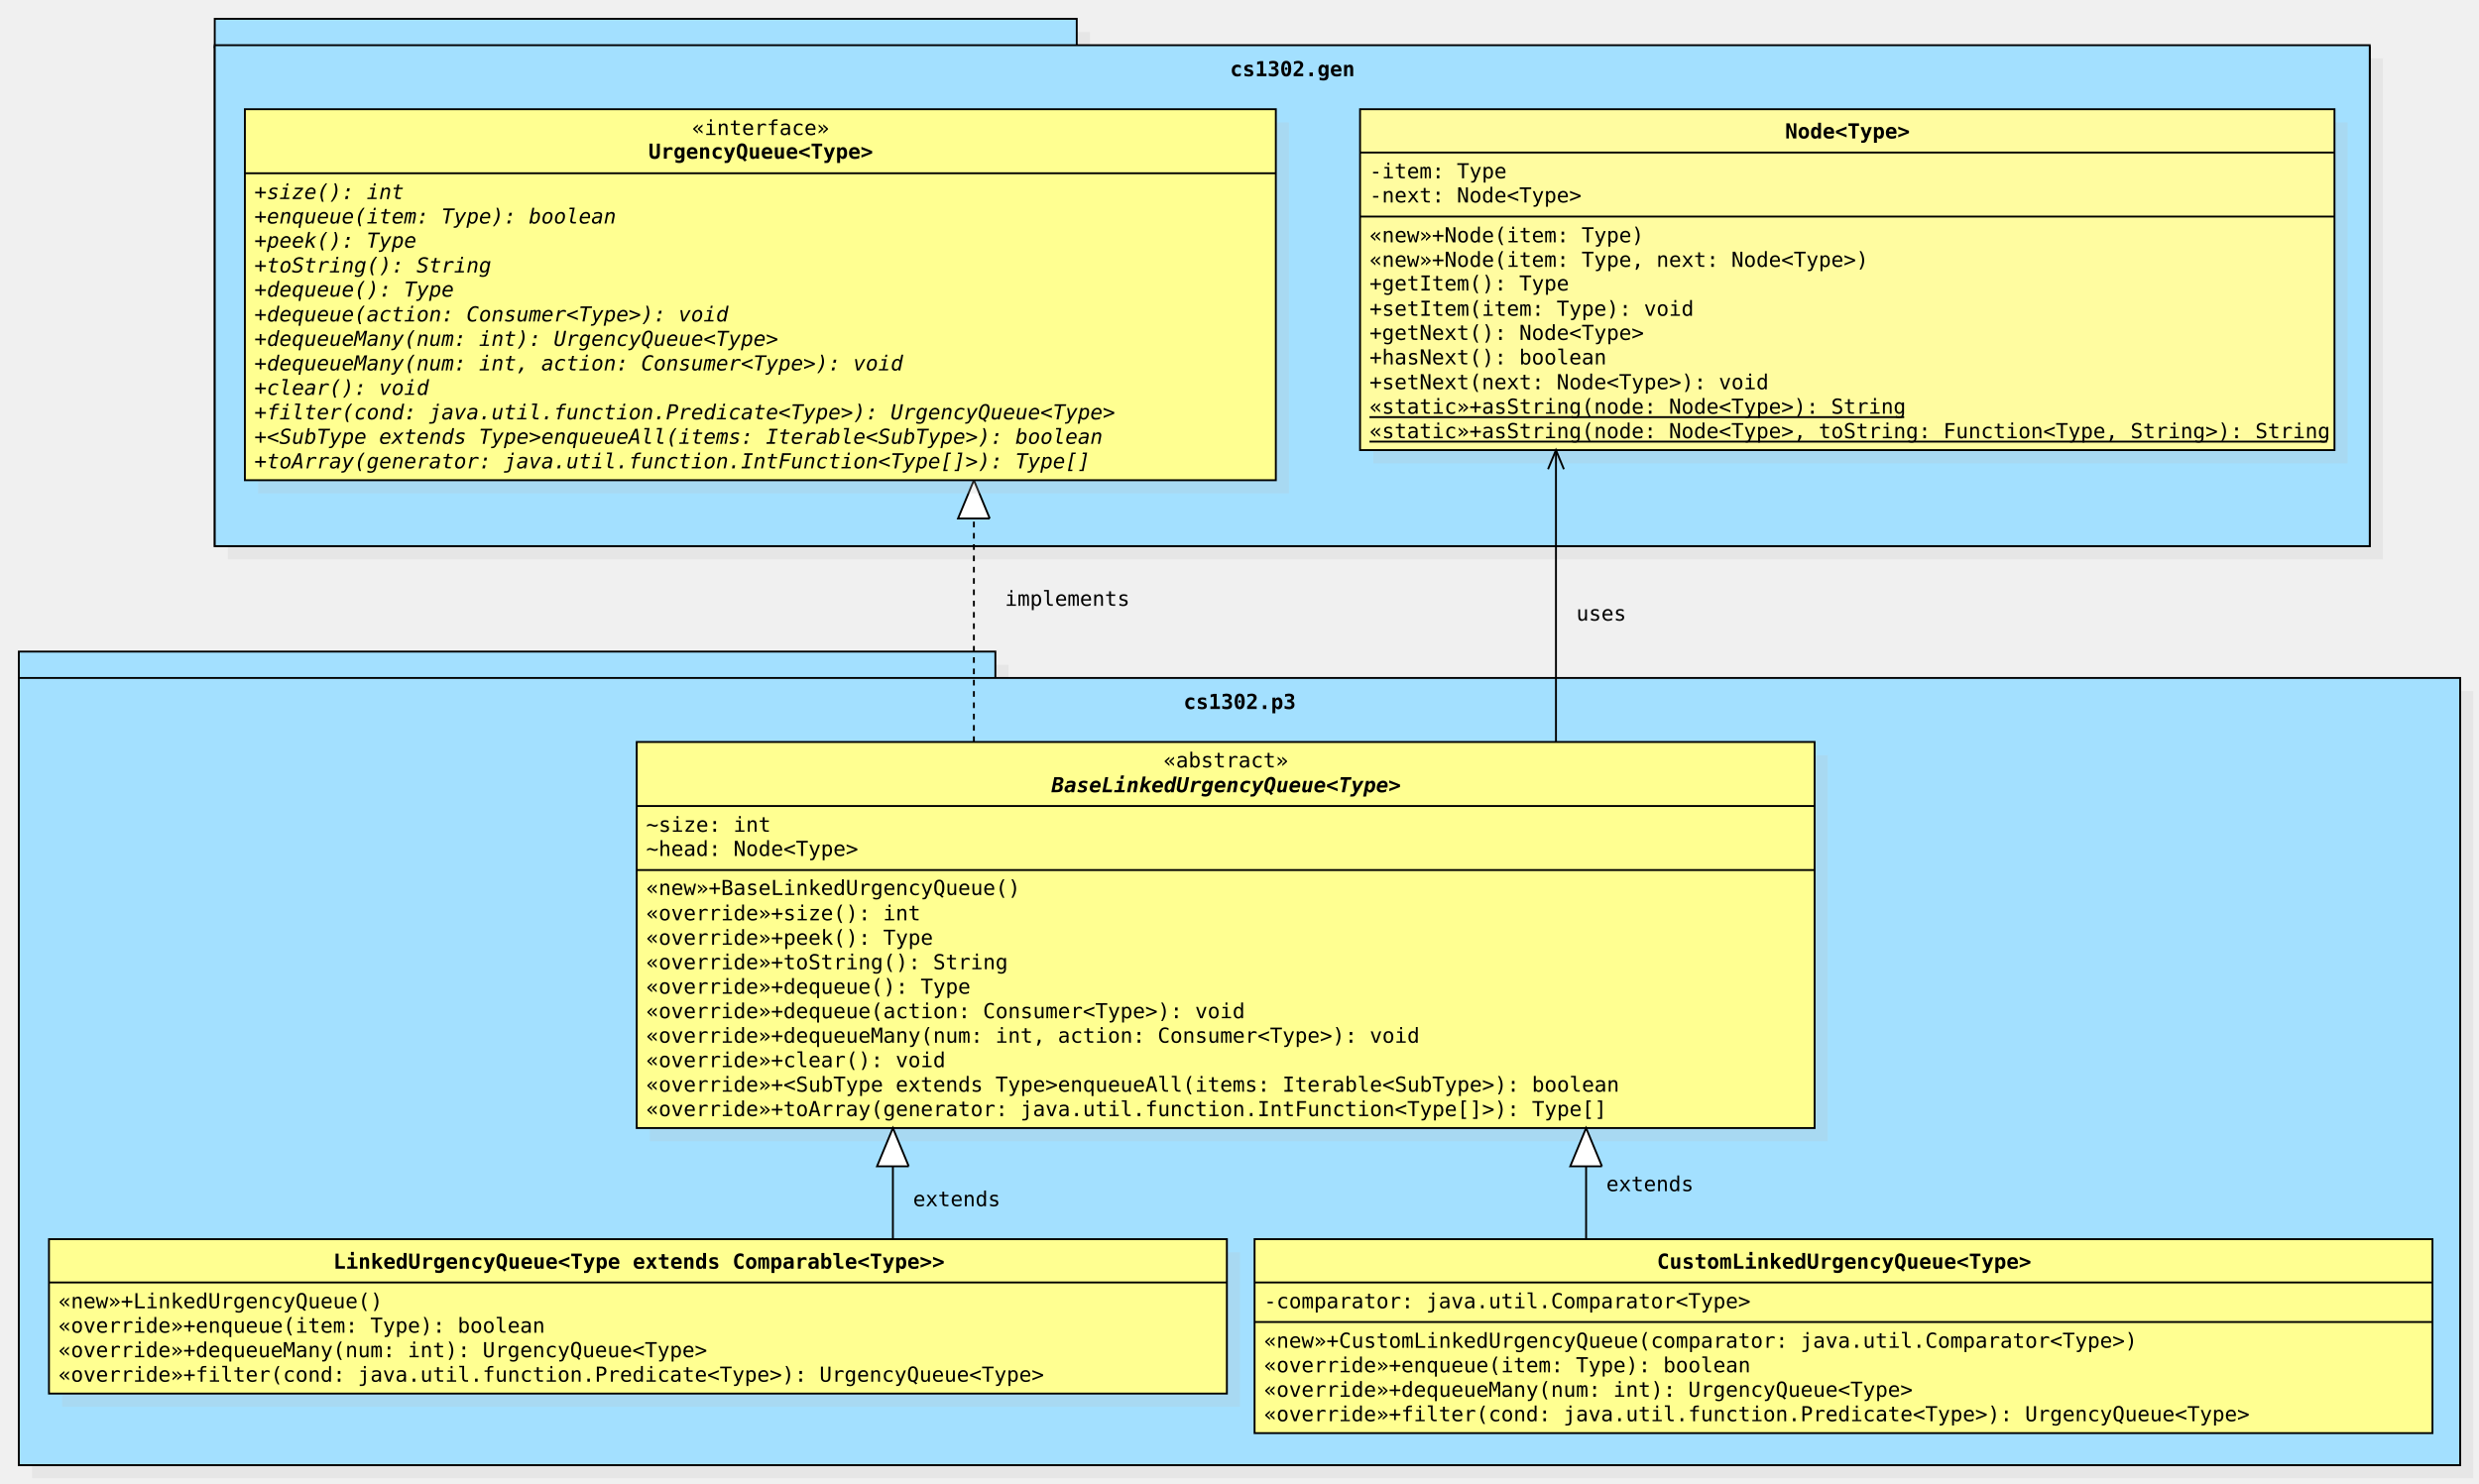
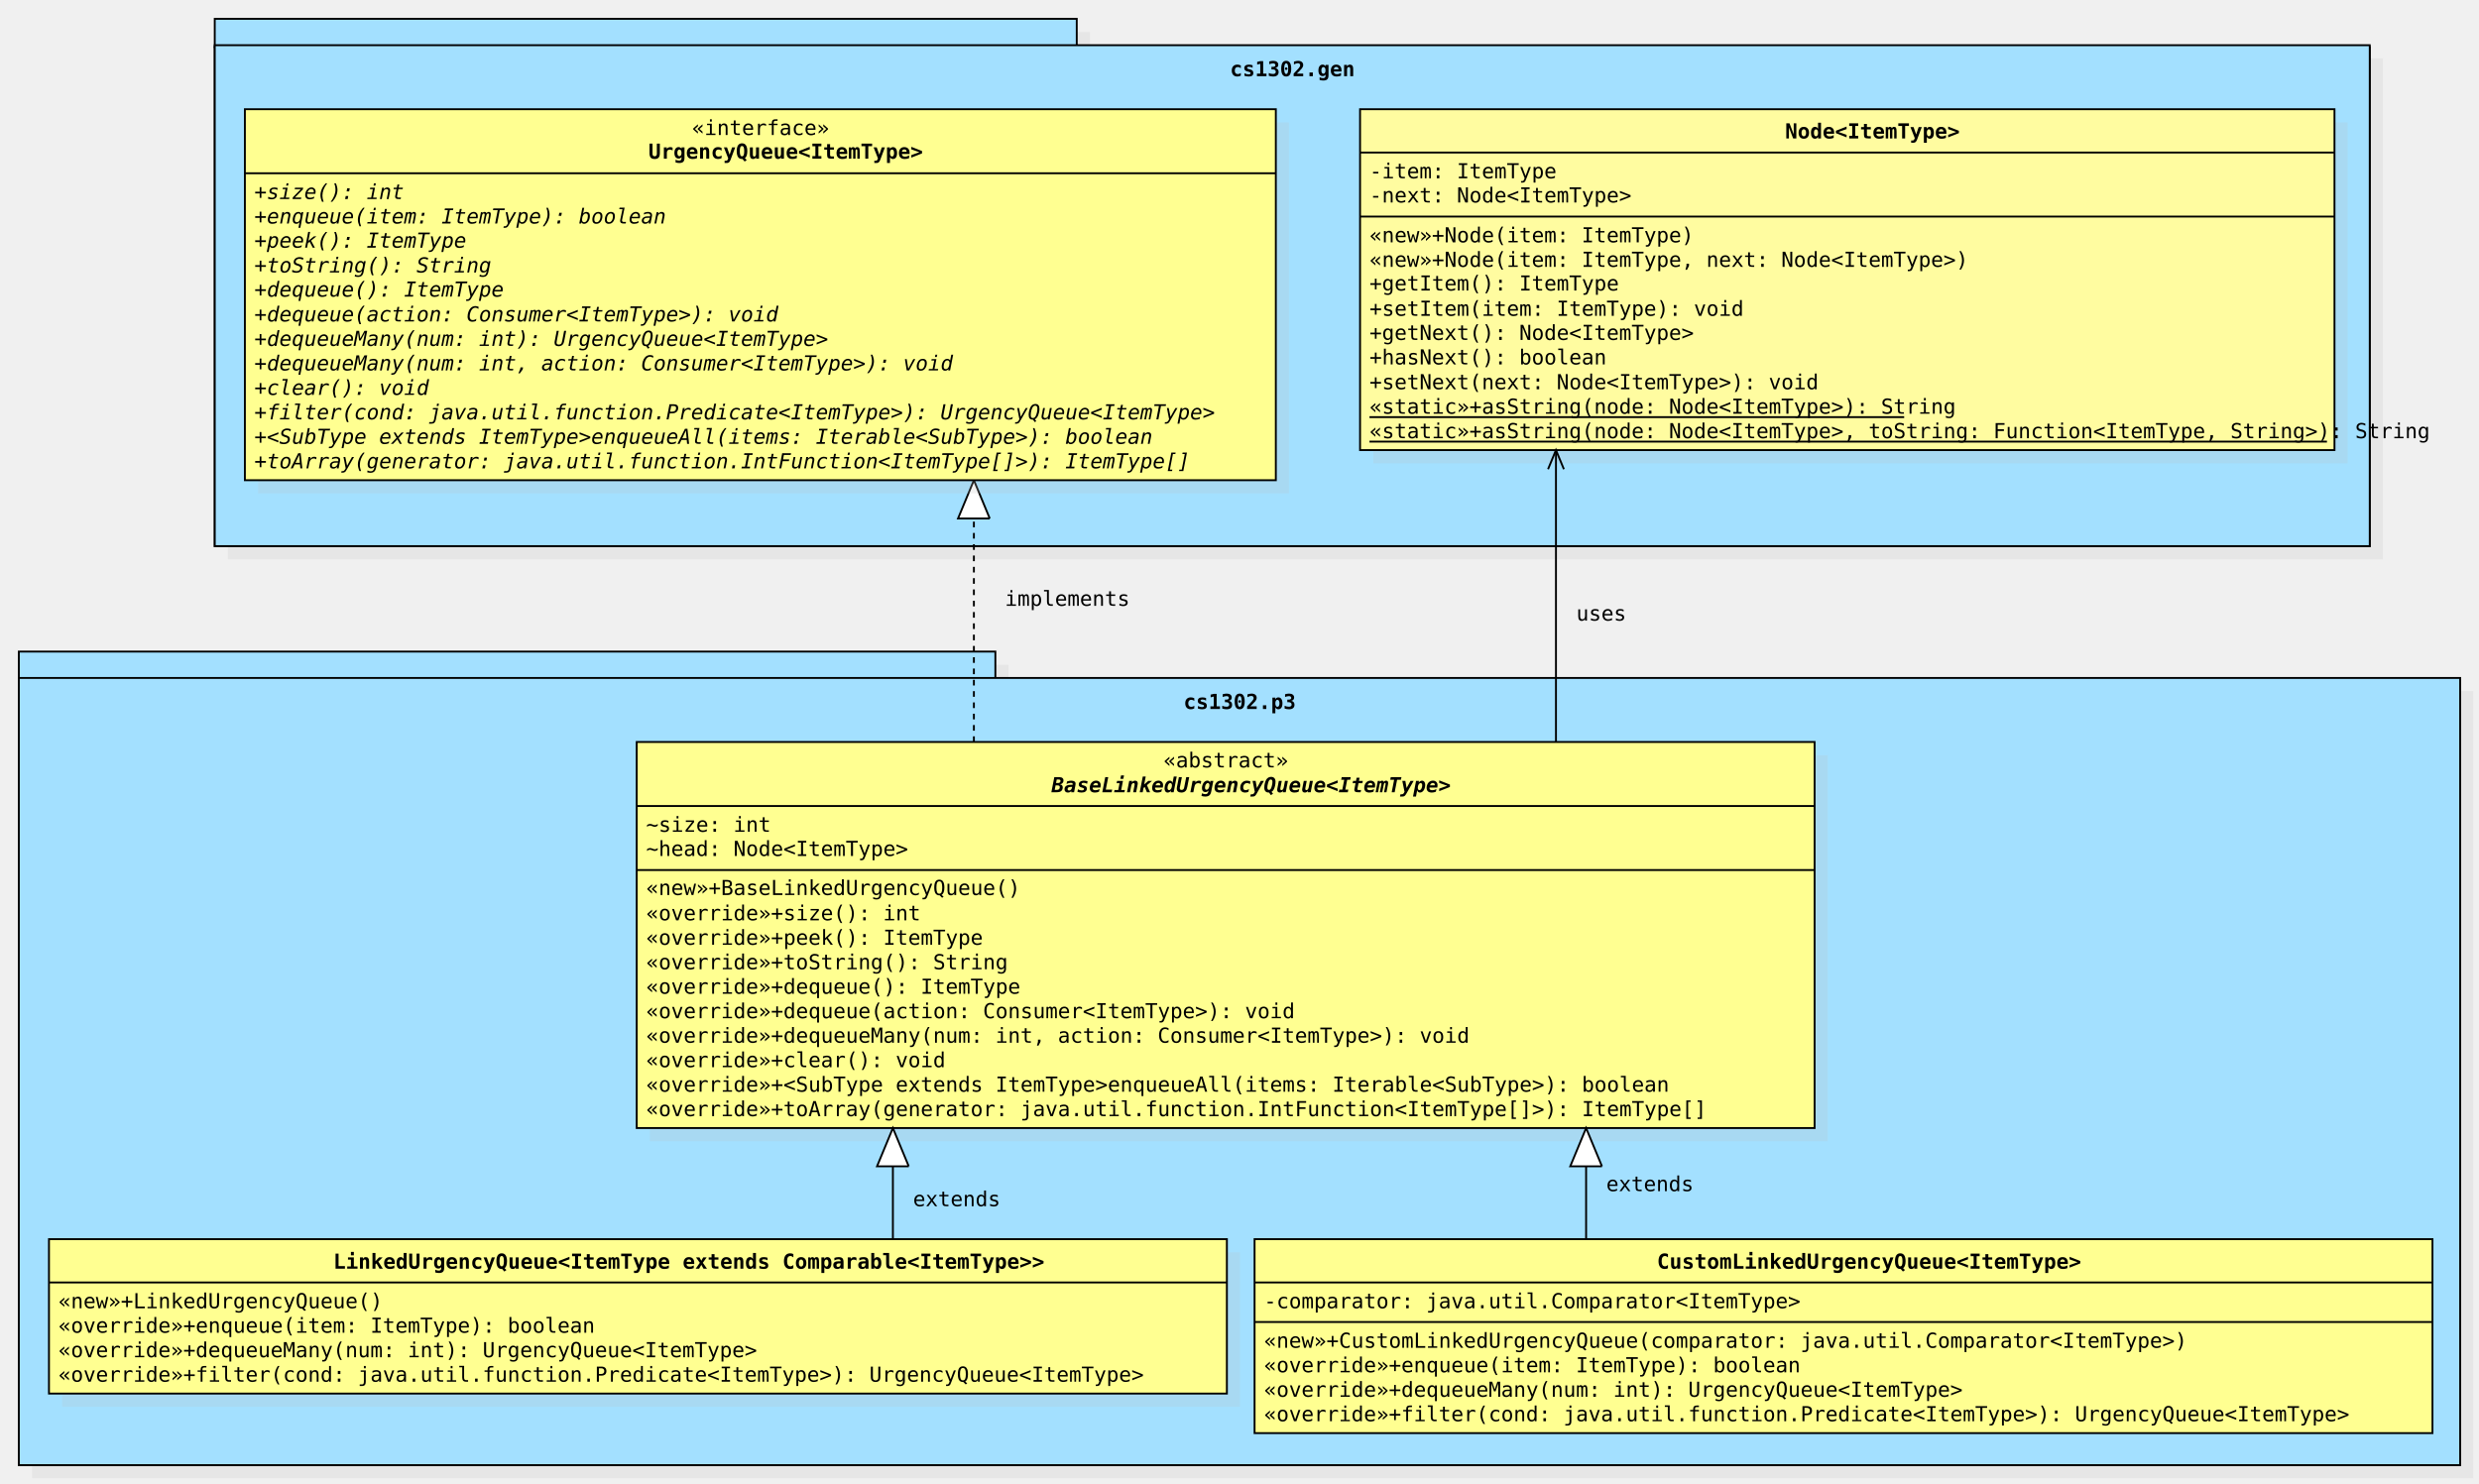
<svg xmlns="http://www.w3.org/2000/svg" version="1.1" width="1316" height="788">
  <defs />
  <g>
    <g transform="translate(-46,-14) scale(1,1)">
      <rect fill="#C0C0C0" stroke="none" x="167" y="31" width="457.6" height="15" opacity="0.2" />
    </g>
    <g transform="translate(-46,-14) scale(1,1)">
      <rect fill="#C0C0C0" stroke="none" x="167" y="45" width="1144" height="266" opacity="0.2" />
    </g>
    <g transform="translate(-46,-14) scale(1,1)">
      <rect fill="#a3e0ff" stroke="none" x="160" y="39" width="1144" height="265" />
    </g>
    <g transform="translate(-46,-14) scale(1,1)">
      <path fill="none" stroke="#000000" d="M 160 39 L 1304 39 L 1304 304 L 160 304 L 160 39 Z Z" stroke-miterlimit="10" />
    </g>
    <g transform="translate(-46,-14) scale(1,1)">
      <rect fill="#a3e0ff" stroke="none" x="160" y="24" width="457.6" height="15" />
    </g>
    <g transform="translate(-46,-14) scale(1,1)">
      <path fill="none" stroke="#000000" d="M 160 24 L 617.6 24 L 617.6 39 L 160 39 L 160 24 Z Z" stroke-miterlimit="10" />
    </g>
    <g transform="translate(-46,-14) scale(1,1)">
      <rect fill="#a3e0ff" stroke="none" x="160" y="38" width="1144" height="266" />
    </g>
    <g transform="translate(-46,-14) scale(1,1)">
      <path fill="none" stroke="#000000" d="M 160 38 L 1304 38 L 1304 304 L 160 304 L 160 38 Z Z" stroke-miterlimit="10" />
    </g>
    <g transform="translate(-46,-14) scale(1,1)">
      <g>
        <path fill="none" stroke="none" />
        <text fill="#000000" stroke="none" font-family="monospace" font-size="11px" font-style="normal" font-weight="bold" text-decoration="none" x="698.995" y="54.475">cs1302.gen</text>
      </g>
    </g>
    <g transform="translate(-46,-14) scale(1,1)">
      <rect fill="#C0C0C0" stroke="none" x="63" y="367" width="518.4" height="15" opacity="0.2" />
    </g>
    <g transform="translate(-46,-14) scale(1,1)">
      <rect fill="#C0C0C0" stroke="none" x="63" y="381" width="1296" height="418" opacity="0.2" />
    </g>
    <g transform="translate(-46,-14) scale(1,1)">
      <rect fill="#a3e0ff" stroke="none" x="56" y="375" width="1296" height="417" />
    </g>
    <g transform="translate(-46,-14) scale(1,1)">
      <path fill="none" stroke="#000000" d="M 56 375 L 1352 375 L 1352 792 L 56 792 L 56 375 Z Z" stroke-miterlimit="10" />
    </g>
    <g transform="translate(-46,-14) scale(1,1)">
      <rect fill="#a3e0ff" stroke="none" x="56" y="360" width="518.4" height="15" />
    </g>
    <g transform="translate(-46,-14) scale(1,1)">
      <path fill="none" stroke="#000000" d="M 56 360 L 574.4 360 L 574.4 375 L 56 375 L 56 360 Z Z" stroke-miterlimit="10" />
    </g>
    <g transform="translate(-46,-14) scale(1,1)">
      <rect fill="#a3e0ff" stroke="none" x="56" y="374" width="1296" height="418" />
    </g>
    <g transform="translate(-46,-14) scale(1,1)">
      <path fill="none" stroke="#000000" d="M 56 374 L 1352 374 L 1352 792 L 56 792 L 56 374 Z Z" stroke-miterlimit="10" />
    </g>
    <g transform="translate(-46,-14) scale(1,1)">
      <g>
        <path fill="none" stroke="none" />
        <text fill="#000000" stroke="none" font-family="monospace" font-size="11px" font-style="normal" font-weight="bold" text-decoration="none" x="674.295" y="390.475">cs1302.p3</text>
      </g>
    </g>
    <g transform="translate(-46,-14) scale(1,1)">
      <rect fill="#C0C0C0" stroke="none" x="79" y="679" width="625.3" height="82" opacity="0.2" />
    </g>
    <g transform="translate(-46,-14) scale(1,1)">
      <rect fill="#ffff91" stroke="none" x="72" y="672" width="625.3" height="82" />
    </g>
    <g transform="translate(-46,-14) scale(1,1)">
      <path fill="none" stroke="#000000" d="M 72 672 L 697.3 672 L 697.3 754 L 72 754 L 72 672 Z Z" stroke-miterlimit="10" />
    </g>
    <g transform="translate(-46,-14) scale(1,1)">
      <path fill="none" stroke="#000000" d="M 72 695 L 697.3 695" stroke-miterlimit="10" />
    </g>
    <g transform="translate(-46,-14) scale(1,1)">
      <g>
        <path fill="none" stroke="none" />
-         <text fill="#000000" stroke="none" font-family="monospace" font-size="11px" font-style="normal" font-weight="bold" text-decoration="none" x="222.924" y="687.695">LinkedUrgencyQueue&lt;Type extends Comparable&lt;Type&gt;&gt;</text>
+         <text fill="#000000" stroke="none" font-family="monospace" font-size="11px" font-style="normal" font-weight="bold" text-decoration="none" x="222.924" y="687.695">LinkedUrgencyQueue&lt;ItemType extends Comparable&lt;ItemType&gt;&gt;</text>
      </g>
    </g>
    <g transform="translate(-46,-14) scale(1,1)">
      <g>
        <path fill="none" stroke="none" />
        <text fill="#000000" stroke="none" font-family="monospace" font-size="11px" font-style="normal" font-weight="normal" text-decoration="none" x="77" y="708.695">«new»+LinkedUrgencyQueue()</text>
      </g>
    </g>
    <g transform="translate(-46,-14) scale(1,1)">
      <g>
        <path fill="none" stroke="none" />
-         <text fill="#000000" stroke="none" font-family="monospace" font-size="11px" font-style="normal" font-weight="normal" text-decoration="none" x="77" y="721.695">«override»+enqueue(item: Type): boolean</text>
-       </g>
-     </g>
-     <g transform="translate(-46,-14) scale(1,1)">
-       <g>
-         <path fill="none" stroke="none" />
-         <text fill="#000000" stroke="none" font-family="monospace" font-size="11px" font-style="normal" font-weight="normal" text-decoration="none" x="77" y="734.695">«override»+dequeueMany(num: int): UrgencyQueue&lt;Type&gt;</text>
-       </g>
-     </g>
-     <g transform="translate(-46,-14) scale(1,1)">
-       <g>
-         <path fill="none" stroke="none" />
-         <text fill="#000000" stroke="none" font-family="monospace" font-size="11px" font-style="normal" font-weight="normal" text-decoration="none" x="77" y="747.695">«override»+filter(cond: java.util.function.Predicate&lt;Type&gt;): UrgencyQueue&lt;Type&gt;</text>
+         <text fill="#000000" stroke="none" font-family="monospace" font-size="11px" font-style="normal" font-weight="normal" text-decoration="none" x="77" y="721.695">«override»+enqueue(item: ItemType): boolean</text>
+       </g>
+     </g>
+     <g transform="translate(-46,-14) scale(1,1)">
+       <g>
+         <path fill="none" stroke="none" />
+         <text fill="#000000" stroke="none" font-family="monospace" font-size="11px" font-style="normal" font-weight="normal" text-decoration="none" x="77" y="734.695">«override»+dequeueMany(num: int): UrgencyQueue&lt;ItemType&gt;</text>
+       </g>
+     </g>
+     <g transform="translate(-46,-14) scale(1,1)">
+       <g>
+         <path fill="none" stroke="none" />
+         <text fill="#000000" stroke="none" font-family="monospace" font-size="11px" font-style="normal" font-weight="normal" text-decoration="none" x="77" y="747.695">«override»+filter(cond: java.util.function.Predicate&lt;ItemType&gt;): UrgencyQueue&lt;ItemType&gt;</text>
      </g>
    </g>
    <g transform="translate(-46,-14) scale(1,1)">
      <rect fill="#C0C0C0" stroke="none" x="391" y="415" width="625.3" height="205" opacity="0.2" />
    </g>
    <g transform="translate(-46,-14) scale(1,1)">
      <rect fill="#ffff91" stroke="none" x="384" y="408" width="625.3" height="205" />
    </g>
    <g transform="translate(-46,-14) scale(1,1)">
      <path fill="none" stroke="#000000" d="M 384 408 L 1009.3 408 L 1009.3 613 L 384 613 L 384 408 Z Z" stroke-miterlimit="10" />
    </g>
    <g transform="translate(-46,-14) scale(1,1)">
      <path fill="none" stroke="#000000" d="M 384 442 L 1009.3 442" stroke-miterlimit="10" />
    </g>
    <g transform="translate(-46,-14) scale(1,1)">
      <path fill="none" stroke="#000000" d="M 384 476 L 1009.3 476" stroke-miterlimit="10" />
    </g>
    <g transform="translate(-46,-14) scale(1,1)">
      <g>
        <path fill="none" stroke="none" />
        <text fill="#000000" stroke="none" font-family="monospace" font-size="11px" font-style="normal" font-weight="normal" text-decoration="none" x="663.645" y="421.515">«abstract»</text>
      </g>
    </g>
    <g transform="translate(-46,-14) scale(1,1)">
      <g>
        <path fill="none" stroke="none" />
-         <text fill="#000000" stroke="none" font-family="monospace" font-size="11px" font-style="italic" font-weight="bold" text-decoration="none" x="604.235" y="434.695">BaseLinkedUrgencyQueue&lt;Type&gt;</text>
+         <text fill="#000000" stroke="none" font-family="monospace" font-size="11px" font-style="italic" font-weight="bold" text-decoration="none" x="604.235" y="434.695">BaseLinkedUrgencyQueue&lt;ItemType&gt;</text>
      </g>
    </g>
    <g transform="translate(-46,-14) scale(1,1)">
      <g>
        <path fill="none" stroke="none" />
        <text fill="#000000" stroke="none" font-family="monospace" font-size="11px" font-style="normal" font-weight="normal" text-decoration="none" x="389" y="455.695">~size: int</text>
      </g>
    </g>
    <g transform="translate(-46,-14) scale(1,1)">
      <g>
        <path fill="none" stroke="none" />
-         <text fill="#000000" stroke="none" font-family="monospace" font-size="11px" font-style="normal" font-weight="normal" text-decoration="none" x="389" y="468.515">~head: Node&lt;Type&gt;</text>
+         <text fill="#000000" stroke="none" font-family="monospace" font-size="11px" font-style="normal" font-weight="normal" text-decoration="none" x="389" y="468.515">~head: Node&lt;ItemType&gt;</text>
      </g>
    </g>
    <g transform="translate(-46,-14) scale(1,1)">
      <g>
        <path fill="none" stroke="none" />
        <text fill="#000000" stroke="none" font-family="monospace" font-size="11px" font-style="normal" font-weight="normal" text-decoration="none" x="389" y="489.279">«new»+BaseLinkedUrgencyQueue()</text>
      </g>
    </g>
    <g transform="translate(-46,-14) scale(1,1)">
      <g>
        <path fill="none" stroke="none" />
        <text fill="#000000" stroke="none" font-family="monospace" font-size="11px" font-style="normal" font-weight="normal" text-decoration="none" x="389" y="502.695">«override»+size(): int</text>
      </g>
    </g>
    <g transform="translate(-46,-14) scale(1,1)">
      <g>
        <path fill="none" stroke="none" />
-         <text fill="#000000" stroke="none" font-family="monospace" font-size="11px" font-style="normal" font-weight="normal" text-decoration="none" x="389" y="515.695">«override»+peek(): Type</text>
+         <text fill="#000000" stroke="none" font-family="monospace" font-size="11px" font-style="normal" font-weight="normal" text-decoration="none" x="389" y="515.695">«override»+peek(): ItemType</text>
      </g>
    </g>
    <g transform="translate(-46,-14) scale(1,1)">
      <g>
        <path fill="none" stroke="none" />
        <text fill="#000000" stroke="none" font-family="monospace" font-size="11px" font-style="normal" font-weight="normal" text-decoration="none" x="389" y="528.695">«override»+toString(): String</text>
      </g>
    </g>
    <g transform="translate(-46,-14) scale(1,1)">
      <g>
        <path fill="none" stroke="none" />
-         <text fill="#000000" stroke="none" font-family="monospace" font-size="11px" font-style="normal" font-weight="normal" text-decoration="none" x="389" y="541.695">«override»+dequeue(): Type</text>
-       </g>
-     </g>
-     <g transform="translate(-46,-14) scale(1,1)">
-       <g>
-         <path fill="none" stroke="none" />
-         <text fill="#000000" stroke="none" font-family="monospace" font-size="11px" font-style="normal" font-weight="normal" text-decoration="none" x="389" y="554.695">«override»+dequeue(action: Consumer&lt;Type&gt;): void</text>
-       </g>
-     </g>
-     <g transform="translate(-46,-14) scale(1,1)">
-       <g>
-         <path fill="none" stroke="none" />
-         <text fill="#000000" stroke="none" font-family="monospace" font-size="11px" font-style="normal" font-weight="normal" text-decoration="none" x="389" y="567.695">«override»+dequeueMany(num: int, action: Consumer&lt;Type&gt;): void</text>
+         <text fill="#000000" stroke="none" font-family="monospace" font-size="11px" font-style="normal" font-weight="normal" text-decoration="none" x="389" y="541.695">«override»+dequeue(): ItemType</text>
+       </g>
+     </g>
+     <g transform="translate(-46,-14) scale(1,1)">
+       <g>
+         <path fill="none" stroke="none" />
+         <text fill="#000000" stroke="none" font-family="monospace" font-size="11px" font-style="normal" font-weight="normal" text-decoration="none" x="389" y="554.695">«override»+dequeue(action: Consumer&lt;ItemType&gt;): void</text>
+       </g>
+     </g>
+     <g transform="translate(-46,-14) scale(1,1)">
+       <g>
+         <path fill="none" stroke="none" />
+         <text fill="#000000" stroke="none" font-family="monospace" font-size="11px" font-style="normal" font-weight="normal" text-decoration="none" x="389" y="567.695">«override»+dequeueMany(num: int, action: Consumer&lt;ItemType&gt;): void</text>
      </g>
    </g>
    <g transform="translate(-46,-14) scale(1,1)">
      <g>
        <path fill="none" stroke="none" />
        <text fill="#000000" stroke="none" font-family="monospace" font-size="11px" font-style="normal" font-weight="normal" text-decoration="none" x="389" y="580.695">«override»+clear(): void</text>
      </g>
    </g>
    <g transform="translate(-46,-14) scale(1,1)">
      <g>
        <path fill="none" stroke="none" />
-         <text fill="#000000" stroke="none" font-family="monospace" font-size="11px" font-style="normal" font-weight="normal" text-decoration="none" x="389" y="593.695">«override»+&lt;SubType extends Type&gt;enqueueAll(items: Iterable&lt;SubType&gt;): boolean</text>
-       </g>
-     </g>
-     <g transform="translate(-46,-14) scale(1,1)">
-       <g>
-         <path fill="none" stroke="none" />
-         <text fill="#000000" stroke="none" font-family="monospace" font-size="11px" font-style="normal" font-weight="normal" text-decoration="none" x="389" y="606.695">«override»+toArray(generator: java.util.function.IntFunction&lt;Type[]&gt;): Type[]</text>
+         <text fill="#000000" stroke="none" font-family="monospace" font-size="11px" font-style="normal" font-weight="normal" text-decoration="none" x="389" y="593.695">«override»+&lt;SubType extends ItemType&gt;enqueueAll(items: Iterable&lt;SubType&gt;): boolean</text>
+       </g>
+     </g>
+     <g transform="translate(-46,-14) scale(1,1)">
+       <g>
+         <path fill="none" stroke="none" />
+         <text fill="#000000" stroke="none" font-family="monospace" font-size="11px" font-style="normal" font-weight="normal" text-decoration="none" x="389" y="606.695">«override»+toArray(generator: java.util.function.IntFunction&lt;ItemType[]&gt;): ItemType[]</text>
      </g>
    </g>
    <g transform="translate(-46,-14) scale(1,1)">
      <path fill="none" stroke="#000000" d="M 563 408 L 563 269" stroke-miterlimit="10" stroke-dasharray="3" />
    </g>
    <g transform="translate(-46,-14) scale(1,1)">
      <path fill="#FFFFFF" stroke="none" d="M 571.419 289.325 L 563 269 L 554.581 289.325" />
    </g>
    <g transform="translate(-46,-14) scale(1,1)">
      <path fill="none" stroke="#000000" d="M 571.419 289.325 L 563 269 L 554.581 289.325 L 571.419 289.325" stroke-miterlimit="10" />
    </g>
    <g transform="translate(-46,-14) scale(1,1)">
      <g>
        <path fill="none" stroke="none" />
        <text fill="#000000" stroke="none" font-family="monospace" font-size="11px" font-style="normal" font-weight="normal" text-decoration="none" x="579.501" y="335.695">implements</text>
      </g>
    </g>
    <g transform="translate(-46,-14) scale(1,1)">
      <path fill="none" stroke="#000000" d="M 520 672 L 520 613" stroke-miterlimit="10" />
    </g>
    <g transform="translate(-46,-14) scale(1,1)">
      <path fill="#FFFFFF" stroke="none" d="M 528.419 633.325 L 520 613 L 511.581 633.325" />
    </g>
    <g transform="translate(-46,-14) scale(1,1)">
      <path fill="none" stroke="#000000" d="M 528.419 633.325 L 520 613 L 511.581 633.325 L 528.419 633.325" stroke-miterlimit="10" />
    </g>
    <g transform="translate(-46,-14) scale(1,1)">
      <g>
        <path fill="none" stroke="none" />
        <text fill="#000000" stroke="none" font-family="monospace" font-size="11px" font-style="normal" font-weight="normal" text-decoration="none" x="530.701" y="654.515">extends</text>
      </g>
    </g>
    <g transform="translate(-46,-14) scale(1,1)">
      <rect fill="#C0C0C0" stroke="none" x="183" y="79" width="547.288" height="197" opacity="0.2" />
    </g>
    <g transform="translate(-46,-14) scale(1,1)">
      <rect fill="#ffff91" stroke="none" x="176" y="72" width="547.288" height="197" />
    </g>
    <g transform="translate(-46,-14) scale(1,1)">
      <path fill="none" stroke="#000000" d="M 176 72 L 723.288 72 L 723.288 269 L 176 269 L 176 72 Z Z" stroke-miterlimit="10" />
    </g>
    <g transform="translate(-46,-14) scale(1,1)">
      <path fill="none" stroke="#000000" d="M 176 106 L 723.288 106" stroke-miterlimit="10" />
    </g>
    <g transform="translate(-46,-14) scale(1,1)">
      <g>
        <path fill="none" stroke="none" />
        <text fill="#000000" stroke="none" font-family="monospace" font-size="11px" font-style="normal" font-weight="normal" text-decoration="none" x="413.338" y="85.695">«interface»</text>
      </g>
    </g>
    <g transform="translate(-46,-14) scale(1,1)">
      <g>
        <path fill="none" stroke="none" />
-         <text fill="#000000" stroke="none" font-family="monospace" font-size="11px" font-style="normal" font-weight="bold" text-decoration="none" x="390.234" y="98.274">UrgencyQueue&lt;Type&gt;</text>
+         <text fill="#000000" stroke="none" font-family="monospace" font-size="11px" font-style="normal" font-weight="bold" text-decoration="none" x="390.234" y="98.274">UrgencyQueue&lt;ItemType&gt;</text>
      </g>
    </g>
    <g transform="translate(-46,-14) scale(1,1)">
      <g>
        <path fill="none" stroke="none" />
        <text fill="#000000" stroke="none" font-family="monospace" font-size="11px" font-style="italic" font-weight="normal" text-decoration="none" x="181" y="119.695">+size(): int</text>
      </g>
    </g>
    <g transform="translate(-46,-14) scale(1,1)">
      <g>
        <path fill="none" stroke="none" />
-         <text fill="#000000" stroke="none" font-family="monospace" font-size="11px" font-style="italic" font-weight="normal" text-decoration="none" x="181" y="132.695">+enqueue(item: Type): boolean</text>
-       </g>
-     </g>
-     <g transform="translate(-46,-14) scale(1,1)">
-       <g>
-         <path fill="none" stroke="none" />
-         <text fill="#000000" stroke="none" font-family="monospace" font-size="11px" font-style="italic" font-weight="normal" text-decoration="none" x="181" y="145.515">+peek(): Type</text>
+         <text fill="#000000" stroke="none" font-family="monospace" font-size="11px" font-style="italic" font-weight="normal" text-decoration="none" x="181" y="132.695">+enqueue(item: ItemType): boolean</text>
+       </g>
+     </g>
+     <g transform="translate(-46,-14) scale(1,1)">
+       <g>
+         <path fill="none" stroke="none" />
+         <text fill="#000000" stroke="none" font-family="monospace" font-size="11px" font-style="italic" font-weight="normal" text-decoration="none" x="181" y="145.515">+peek(): ItemType</text>
      </g>
    </g>
    <g transform="translate(-46,-14) scale(1,1)">
      <g>
        <path fill="none" stroke="none" />
        <text fill="#000000" stroke="none" font-family="monospace" font-size="11px" font-style="italic" font-weight="normal" text-decoration="none" x="181" y="158.695">+toString(): String</text>
      </g>
    </g>
    <g transform="translate(-46,-14) scale(1,1)">
      <g>
        <path fill="none" stroke="none" />
-         <text fill="#000000" stroke="none" font-family="monospace" font-size="11px" font-style="italic" font-weight="normal" text-decoration="none" x="181" y="171.515">+dequeue(): Type</text>
-       </g>
-     </g>
-     <g transform="translate(-46,-14) scale(1,1)">
-       <g>
-         <path fill="none" stroke="none" />
-         <text fill="#000000" stroke="none" font-family="monospace" font-size="11px" font-style="italic" font-weight="normal" text-decoration="none" x="181" y="184.695">+dequeue(action: Consumer&lt;Type&gt;): void</text>
-       </g>
-     </g>
-     <g transform="translate(-46,-14) scale(1,1)">
-       <g>
-         <path fill="none" stroke="none" />
-         <text fill="#000000" stroke="none" font-family="monospace" font-size="11px" font-style="italic" font-weight="normal" text-decoration="none" x="181" y="197.695">+dequeueMany(num: int): UrgencyQueue&lt;Type&gt;</text>
-       </g>
-     </g>
-     <g transform="translate(-46,-14) scale(1,1)">
-       <g>
-         <path fill="none" stroke="none" />
-         <text fill="#000000" stroke="none" font-family="monospace" font-size="11px" font-style="italic" font-weight="normal" text-decoration="none" x="181" y="210.695">+dequeueMany(num: int, action: Consumer&lt;Type&gt;): void</text>
+         <text fill="#000000" stroke="none" font-family="monospace" font-size="11px" font-style="italic" font-weight="normal" text-decoration="none" x="181" y="171.515">+dequeue(): ItemType</text>
+       </g>
+     </g>
+     <g transform="translate(-46,-14) scale(1,1)">
+       <g>
+         <path fill="none" stroke="none" />
+         <text fill="#000000" stroke="none" font-family="monospace" font-size="11px" font-style="italic" font-weight="normal" text-decoration="none" x="181" y="184.695">+dequeue(action: Consumer&lt;ItemType&gt;): void</text>
+       </g>
+     </g>
+     <g transform="translate(-46,-14) scale(1,1)">
+       <g>
+         <path fill="none" stroke="none" />
+         <text fill="#000000" stroke="none" font-family="monospace" font-size="11px" font-style="italic" font-weight="normal" text-decoration="none" x="181" y="197.695">+dequeueMany(num: int): UrgencyQueue&lt;ItemType&gt;</text>
+       </g>
+     </g>
+     <g transform="translate(-46,-14) scale(1,1)">
+       <g>
+         <path fill="none" stroke="none" />
+         <text fill="#000000" stroke="none" font-family="monospace" font-size="11px" font-style="italic" font-weight="normal" text-decoration="none" x="181" y="210.695">+dequeueMany(num: int, action: Consumer&lt;ItemType&gt;): void</text>
      </g>
    </g>
    <g transform="translate(-46,-14) scale(1,1)">
      <g>
        <path fill="none" stroke="none" />
        <text fill="#000000" stroke="none" font-family="monospace" font-size="11px" font-style="italic" font-weight="normal" text-decoration="none" x="181" y="223.695">+clear(): void</text>
      </g>
    </g>
    <g transform="translate(-46,-14) scale(1,1)">
      <g>
        <path fill="none" stroke="none" />
-         <text fill="#000000" stroke="none" font-family="monospace" font-size="11px" font-style="italic" font-weight="normal" text-decoration="none" x="181" y="236.695">+filter(cond: java.util.function.Predicate&lt;Type&gt;): UrgencyQueue&lt;Type&gt;</text>
-       </g>
-     </g>
-     <g transform="translate(-46,-14) scale(1,1)">
-       <g>
-         <path fill="none" stroke="none" />
-         <text fill="#000000" stroke="none" font-family="monospace" font-size="11px" font-style="italic" font-weight="normal" text-decoration="none" x="181" y="249.695">+&lt;SubType extends Type&gt;enqueueAll(items: Iterable&lt;SubType&gt;): boolean</text>
-       </g>
-     </g>
-     <g transform="translate(-46,-14) scale(1,1)">
-       <g>
-         <path fill="none" stroke="none" />
-         <text fill="#000000" stroke="none" font-family="monospace" font-size="11px" font-style="italic" font-weight="normal" text-decoration="none" x="181" y="262.695">+toArray(generator: java.util.function.IntFunction&lt;Type[]&gt;): Type[]</text>
+         <text fill="#000000" stroke="none" font-family="monospace" font-size="11px" font-style="italic" font-weight="normal" text-decoration="none" x="181" y="236.695">+filter(cond: java.util.function.Predicate&lt;ItemType&gt;): UrgencyQueue&lt;ItemType&gt;</text>
+       </g>
+     </g>
+     <g transform="translate(-46,-14) scale(1,1)">
+       <g>
+         <path fill="none" stroke="none" />
+         <text fill="#000000" stroke="none" font-family="monospace" font-size="11px" font-style="italic" font-weight="normal" text-decoration="none" x="181" y="249.695">+&lt;SubType extends ItemType&gt;enqueueAll(items: Iterable&lt;SubType&gt;): boolean</text>
+       </g>
+     </g>
+     <g transform="translate(-46,-14) scale(1,1)">
+       <g>
+         <path fill="none" stroke="none" />
+         <text fill="#000000" stroke="none" font-family="monospace" font-size="11px" font-style="italic" font-weight="normal" text-decoration="none" x="181" y="262.695">+toArray(generator: java.util.function.IntFunction&lt;ItemType[]&gt;): ItemType[]</text>
      </g>
    </g>
    <g transform="translate(-46,-14) scale(1,1)">
      <path fill="none" stroke="#000000" d="M 888 672 L 888 613" stroke-miterlimit="10" />
    </g>
    <g transform="translate(-46,-14) scale(1,1)">
      <path fill="#FFFFFF" stroke="none" d="M 896.419 633.325 L 888 613 L 879.581 633.325" />
    </g>
    <g transform="translate(-46,-14) scale(1,1)">
      <path fill="none" stroke="#000000" d="M 896.419 633.325 L 888 613 L 879.581 633.325 L 896.419 633.325" stroke-miterlimit="10" />
    </g>
    <g transform="translate(-46,-14) scale(1,1)">
      <g>
        <path fill="none" stroke="none" />
        <text fill="#000000" stroke="none" font-family="monospace" font-size="11px" font-style="normal" font-weight="normal" text-decoration="none" x="898.701" y="646.515">extends</text>
      </g>
    </g>
    <g transform="translate(-46,-14) scale(1,1)">
      <rect fill="#ffff91" stroke="none" x="712" y="672" width="625.3" height="103" />
    </g>
    <g transform="translate(-46,-14) scale(1,1)">
      <path fill="none" stroke="#000000" d="M 712 672 L 1337.3 672 L 1337.3 775 L 712 775 L 712 672 Z Z" stroke-miterlimit="10" />
    </g>
    <g transform="translate(-46,-14) scale(1,1)">
      <path fill="none" stroke="#000000" d="M 712 695 L 1337.3 695" stroke-miterlimit="10" />
    </g>
    <g transform="translate(-46,-14) scale(1,1)">
      <path fill="none" stroke="#000000" d="M 712 716 L 1337.3 716" stroke-miterlimit="10" />
    </g>
    <g transform="translate(-46,-14) scale(1,1)">
      <g>
        <path fill="none" stroke="none" />
-         <text fill="#000000" stroke="none" font-family="monospace" font-size="11px" font-style="normal" font-weight="bold" text-decoration="none" x="925.634" y="687.695">CustomLinkedUrgencyQueue&lt;Type&gt;</text>
-       </g>
-     </g>
-     <g transform="translate(-46,-14) scale(1,1)">
-       <g>
-         <path fill="none" stroke="none" />
-         <text fill="#000000" stroke="none" font-family="monospace" font-size="11px" font-style="normal" font-weight="normal" text-decoration="none" x="717" y="708.695">-comparator: java.util.Comparator&lt;Type&gt;</text>
-       </g>
-     </g>
-     <g transform="translate(-46,-14) scale(1,1)">
-       <g>
-         <path fill="none" stroke="none" />
-         <text fill="#000000" stroke="none" font-family="monospace" font-size="11px" font-style="normal" font-weight="normal" text-decoration="none" x="717" y="729.695">«new»+CustomLinkedUrgencyQueue(comparator: java.util.Comparator&lt;Type&gt;)</text>
-       </g>
-     </g>
-     <g transform="translate(-46,-14) scale(1,1)">
-       <g>
-         <path fill="none" stroke="none" />
-         <text fill="#000000" stroke="none" font-family="monospace" font-size="11px" font-style="normal" font-weight="normal" text-decoration="none" x="717" y="742.695">«override»+enqueue(item: Type): boolean</text>
-       </g>
-     </g>
-     <g transform="translate(-46,-14) scale(1,1)">
-       <g>
-         <path fill="none" stroke="none" />
-         <text fill="#000000" stroke="none" font-family="monospace" font-size="11px" font-style="normal" font-weight="normal" text-decoration="none" x="717" y="755.695">«override»+dequeueMany(num: int): UrgencyQueue&lt;Type&gt;</text>
-       </g>
-     </g>
-     <g transform="translate(-46,-14) scale(1,1)">
-       <g>
-         <path fill="none" stroke="none" />
-         <text fill="#000000" stroke="none" font-family="monospace" font-size="11px" font-style="normal" font-weight="normal" text-decoration="none" x="717" y="768.695">«override»+filter(cond: java.util.function.Predicate&lt;Type&gt;): UrgencyQueue&lt;Type&gt;</text>
+         <text fill="#000000" stroke="none" font-family="monospace" font-size="11px" font-style="normal" font-weight="bold" text-decoration="none" x="925.634" y="687.695">CustomLinkedUrgencyQueue&lt;ItemType&gt;</text>
+       </g>
+     </g>
+     <g transform="translate(-46,-14) scale(1,1)">
+       <g>
+         <path fill="none" stroke="none" />
+         <text fill="#000000" stroke="none" font-family="monospace" font-size="11px" font-style="normal" font-weight="normal" text-decoration="none" x="717" y="708.695">-comparator: java.util.Comparator&lt;ItemType&gt;</text>
+       </g>
+     </g>
+     <g transform="translate(-46,-14) scale(1,1)">
+       <g>
+         <path fill="none" stroke="none" />
+         <text fill="#000000" stroke="none" font-family="monospace" font-size="11px" font-style="normal" font-weight="normal" text-decoration="none" x="717" y="729.695">«new»+CustomLinkedUrgencyQueue(comparator: java.util.Comparator&lt;ItemType&gt;)</text>
+       </g>
+     </g>
+     <g transform="translate(-46,-14) scale(1,1)">
+       <g>
+         <path fill="none" stroke="none" />
+         <text fill="#000000" stroke="none" font-family="monospace" font-size="11px" font-style="normal" font-weight="normal" text-decoration="none" x="717" y="742.695">«override»+enqueue(item: ItemType): boolean</text>
+       </g>
+     </g>
+     <g transform="translate(-46,-14) scale(1,1)">
+       <g>
+         <path fill="none" stroke="none" />
+         <text fill="#000000" stroke="none" font-family="monospace" font-size="11px" font-style="normal" font-weight="normal" text-decoration="none" x="717" y="755.695">«override»+dequeueMany(num: int): UrgencyQueue&lt;ItemType&gt;</text>
+       </g>
+     </g>
+     <g transform="translate(-46,-14) scale(1,1)">
+       <g>
+         <path fill="none" stroke="none" />
+         <text fill="#000000" stroke="none" font-family="monospace" font-size="11px" font-style="normal" font-weight="normal" text-decoration="none" x="717" y="768.695">«override»+filter(cond: java.util.function.Predicate&lt;ItemType&gt;): UrgencyQueue&lt;ItemType&gt;</text>
      </g>
    </g>
    <g transform="translate(-46,-14) scale(1,1)">
      <rect fill="#C0C0C0" stroke="none" x="775" y="79" width="517.283" height="181" opacity="0.2" />
    </g>
    <g transform="translate(-46,-14) scale(1,1)">
      <rect fill="#fffca0" stroke="none" x="768" y="72" width="517.283" height="181" />
    </g>
    <g transform="translate(-46,-14) scale(1,1)">
      <path fill="none" stroke="#000000" d="M 768 72 L 1285.283 72 L 1285.283 253 L 768 253 L 768 72 Z Z" stroke-miterlimit="10" />
    </g>
    <g transform="translate(-46,-14) scale(1,1)">
      <path fill="none" stroke="#000000" d="M 768 95 L 1285.283 95" stroke-miterlimit="10" />
    </g>
    <g transform="translate(-46,-14) scale(1,1)">
      <path fill="none" stroke="#000000" d="M 768 129 L 1285.283 129" stroke-miterlimit="10" />
    </g>
    <g transform="translate(-46,-14) scale(1,1)">
      <g>
        <path fill="none" stroke="none" />
-         <text fill="#000000" stroke="none" font-family="monospace" font-size="11px" font-style="normal" font-weight="bold" text-decoration="none" x="993.636" y="87.515">Node&lt;Type&gt;</text>
-       </g>
-     </g>
-     <g transform="translate(-46,-14) scale(1,1)">
-       <g>
-         <path fill="none" stroke="none" />
-         <text fill="#000000" stroke="none" font-family="monospace" font-size="11px" font-style="normal" font-weight="normal" text-decoration="none" x="773" y="108.695">-item: Type</text>
-       </g>
-     </g>
-     <g transform="translate(-46,-14) scale(1,1)">
-       <g>
-         <path fill="none" stroke="none" />
-         <text fill="#000000" stroke="none" font-family="monospace" font-size="11px" font-style="normal" font-weight="normal" text-decoration="none" x="773" y="121.515">-next: Node&lt;Type&gt;</text>
-       </g>
-     </g>
-     <g transform="translate(-46,-14) scale(1,1)">
-       <g>
-         <path fill="none" stroke="none" />
-         <text fill="#000000" stroke="none" font-family="monospace" font-size="11px" font-style="normal" font-weight="normal" text-decoration="none" x="773" y="142.695">«new»+Node(item: Type)</text>
-       </g>
-     </g>
-     <g transform="translate(-46,-14) scale(1,1)">
-       <g>
-         <path fill="none" stroke="none" />
-         <text fill="#000000" stroke="none" font-family="monospace" font-size="11px" font-style="normal" font-weight="normal" text-decoration="none" x="773" y="155.695">«new»+Node(item: Type, next: Node&lt;Type&gt;)</text>
-       </g>
-     </g>
-     <g transform="translate(-46,-14) scale(1,1)">
-       <g>
-         <path fill="none" stroke="none" />
-         <text fill="#000000" stroke="none" font-family="monospace" font-size="11px" font-style="normal" font-weight="normal" text-decoration="none" x="773" y="168.279">+getItem(): Type</text>
-       </g>
-     </g>
-     <g transform="translate(-46,-14) scale(1,1)">
-       <g>
-         <path fill="none" stroke="none" />
-         <text fill="#000000" stroke="none" font-family="monospace" font-size="11px" font-style="normal" font-weight="normal" text-decoration="none" x="773" y="181.695">+setItem(item: Type): void</text>
-       </g>
-     </g>
-     <g transform="translate(-46,-14) scale(1,1)">
-       <g>
-         <path fill="none" stroke="none" />
-         <text fill="#000000" stroke="none" font-family="monospace" font-size="11px" font-style="normal" font-weight="normal" text-decoration="none" x="773" y="194.515">+getNext(): Node&lt;Type&gt;</text>
+         <text fill="#000000" stroke="none" font-family="monospace" font-size="11px" font-style="normal" font-weight="bold" text-decoration="none" x="993.636" y="87.515">Node&lt;ItemType&gt;</text>
+       </g>
+     </g>
+     <g transform="translate(-46,-14) scale(1,1)">
+       <g>
+         <path fill="none" stroke="none" />
+         <text fill="#000000" stroke="none" font-family="monospace" font-size="11px" font-style="normal" font-weight="normal" text-decoration="none" x="773" y="108.695">-item: ItemType</text>
+       </g>
+     </g>
+     <g transform="translate(-46,-14) scale(1,1)">
+       <g>
+         <path fill="none" stroke="none" />
+         <text fill="#000000" stroke="none" font-family="monospace" font-size="11px" font-style="normal" font-weight="normal" text-decoration="none" x="773" y="121.515">-next: Node&lt;ItemType&gt;</text>
+       </g>
+     </g>
+     <g transform="translate(-46,-14) scale(1,1)">
+       <g>
+         <path fill="none" stroke="none" />
+         <text fill="#000000" stroke="none" font-family="monospace" font-size="11px" font-style="normal" font-weight="normal" text-decoration="none" x="773" y="142.695">«new»+Node(item: ItemType)</text>
+       </g>
+     </g>
+     <g transform="translate(-46,-14) scale(1,1)">
+       <g>
+         <path fill="none" stroke="none" />
+         <text fill="#000000" stroke="none" font-family="monospace" font-size="11px" font-style="normal" font-weight="normal" text-decoration="none" x="773" y="155.695">«new»+Node(item: ItemType, next: Node&lt;ItemType&gt;)</text>
+       </g>
+     </g>
+     <g transform="translate(-46,-14) scale(1,1)">
+       <g>
+         <path fill="none" stroke="none" />
+         <text fill="#000000" stroke="none" font-family="monospace" font-size="11px" font-style="normal" font-weight="normal" text-decoration="none" x="773" y="168.279">+getItem(): ItemType</text>
+       </g>
+     </g>
+     <g transform="translate(-46,-14) scale(1,1)">
+       <g>
+         <path fill="none" stroke="none" />
+         <text fill="#000000" stroke="none" font-family="monospace" font-size="11px" font-style="normal" font-weight="normal" text-decoration="none" x="773" y="181.695">+setItem(item: ItemType): void</text>
+       </g>
+     </g>
+     <g transform="translate(-46,-14) scale(1,1)">
+       <g>
+         <path fill="none" stroke="none" />
+         <text fill="#000000" stroke="none" font-family="monospace" font-size="11px" font-style="normal" font-weight="normal" text-decoration="none" x="773" y="194.515">+getNext(): Node&lt;ItemType&gt;</text>
      </g>
    </g>
    <g transform="translate(-46,-14) scale(1,1)">
      <g>
        <path fill="none" stroke="none" />
        <text fill="#000000" stroke="none" font-family="monospace" font-size="11px" font-style="normal" font-weight="normal" text-decoration="none" x="773" y="207.515">+hasNext(): boolean</text>
      </g>
    </g>
    <g transform="translate(-46,-14) scale(1,1)">
      <g>
        <path fill="none" stroke="none" />
-         <text fill="#000000" stroke="none" font-family="monospace" font-size="11px" font-style="normal" font-weight="normal" text-decoration="none" x="773" y="220.695">+setNext(next: Node&lt;Type&gt;): void</text>
-       </g>
-     </g>
-     <g transform="translate(-46,-14) scale(1,1)">
-       <g>
-         <path fill="none" stroke="none" />
-         <text fill="#000000" stroke="none" font-family="monospace" font-size="11px" font-style="normal" font-weight="normal" text-decoration="none" x="773" y="233.695">«static»+asString(node: Node&lt;Type&gt;): String</text>
+         <text fill="#000000" stroke="none" font-family="monospace" font-size="11px" font-style="normal" font-weight="normal" text-decoration="none" x="773" y="220.695">+setNext(next: Node&lt;ItemType&gt;): void</text>
+       </g>
+     </g>
+     <g transform="translate(-46,-14) scale(1,1)">
+       <g>
+         <path fill="none" stroke="none" />
+         <text fill="#000000" stroke="none" font-family="monospace" font-size="11px" font-style="normal" font-weight="normal" text-decoration="none" x="773" y="233.695">«static»+asString(node: Node&lt;ItemType&gt;): String</text>
        <path fill="none" stroke="#000000" d="M 773 235.5 L 1056.846 235.5" stroke-miterlimit="10" />
      </g>
    </g>
    <g transform="translate(-46,-14) scale(1,1)">
      <g>
        <path fill="none" stroke="none" />
-         <text fill="#000000" stroke="none" font-family="monospace" font-size="11px" font-style="normal" font-weight="normal" text-decoration="none" x="773" y="246.695">«static»+asString(node: Node&lt;Type&gt;, toString: Function&lt;Type, String&gt;): String</text>
+         <text fill="#000000" stroke="none" font-family="monospace" font-size="11px" font-style="normal" font-weight="normal" text-decoration="none" x="773" y="246.695" textLength="507" lengthAdjust="spacingAndGlyphs">«static»+asString(node: Node&lt;ItemType&gt;, toString: Function&lt;ItemType, String&gt;): String</text>
        <path fill="none" stroke="#000000" d="M 773 248.5 L 1281.283 248.5" stroke-miterlimit="10" />
      </g>
    </g>
    <g transform="translate(-46,-14) scale(1,1)">
      <path fill="none" stroke="#000000" d="M 872 408 L 872 253" stroke-miterlimit="10" />
    </g>
    <g transform="translate(-46,-14) scale(1,1)">
      <path fill="none" stroke="#000000" d="M 876.21 263.163 L 872 253 L 867.79 263.163" stroke-miterlimit="10" />
    </g>
    <g transform="translate(-46,-14) scale(1,1)">
      <g>
        <path fill="none" stroke="none" />
        <text fill="#000000" stroke="none" font-family="monospace" font-size="11px" font-style="normal" font-weight="normal" text-decoration="none" x="882.801" y="343.551">uses</text>
      </g>
    </g>
  </g>
</svg>
